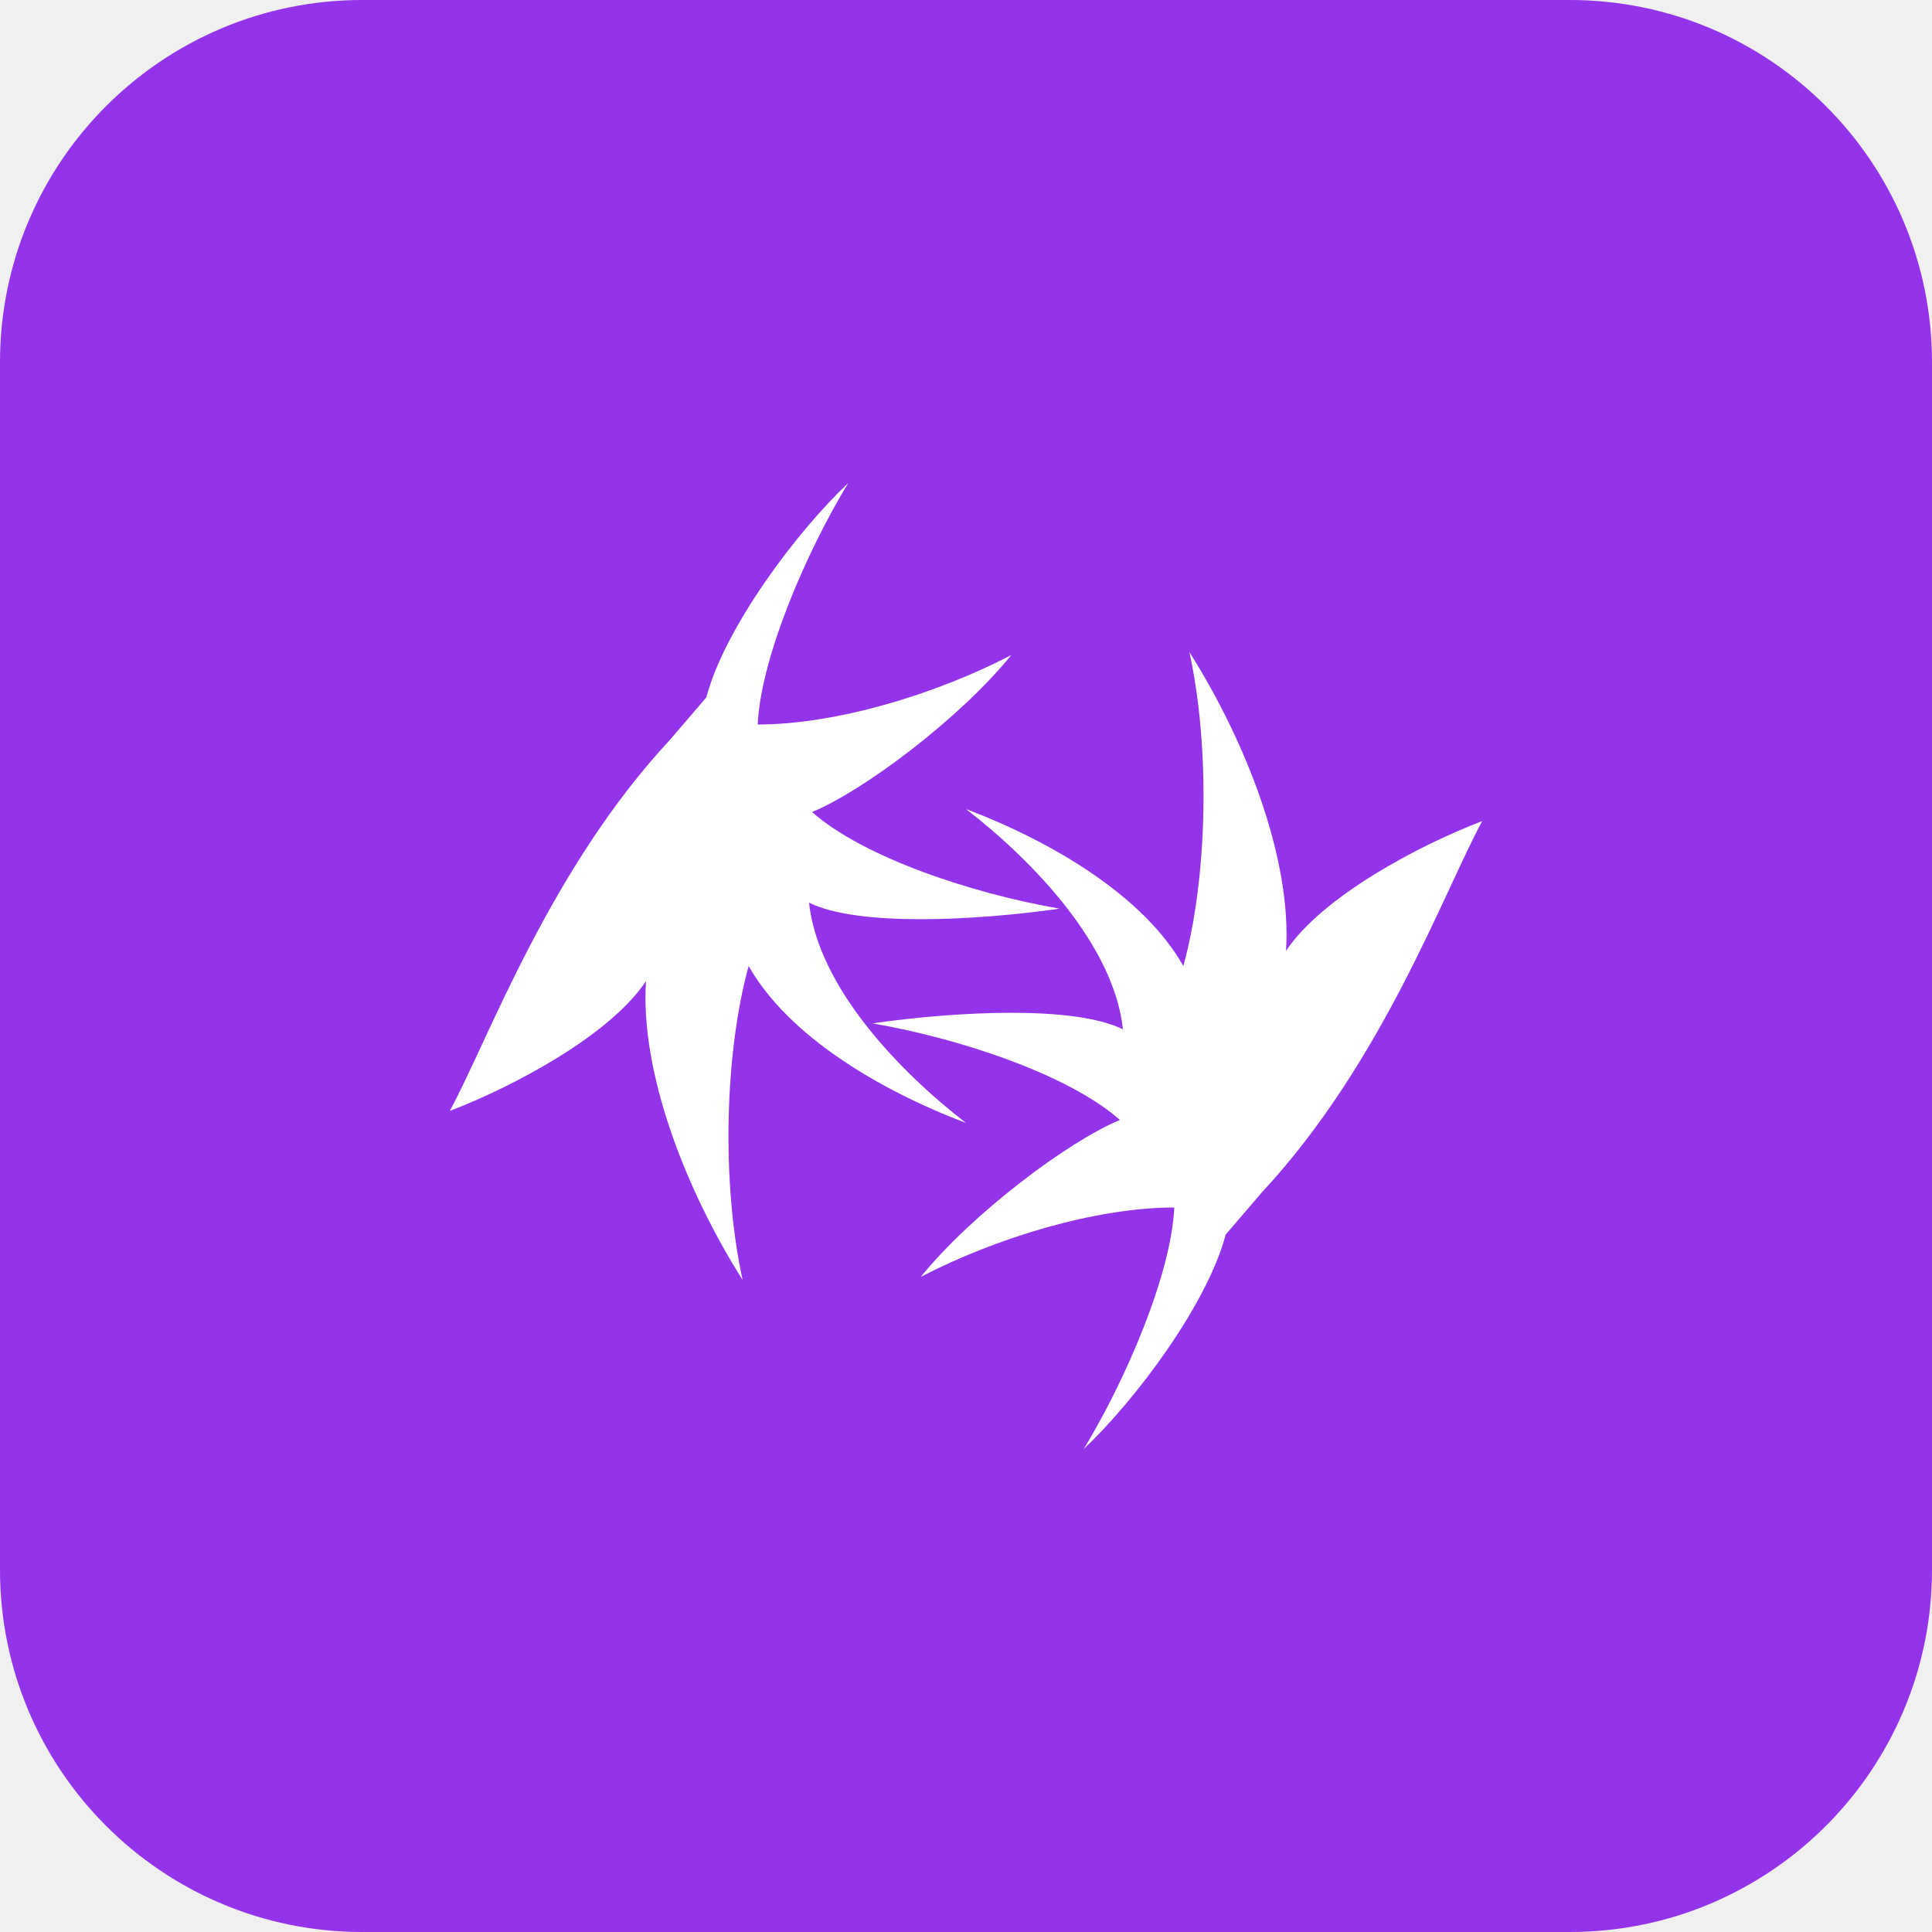
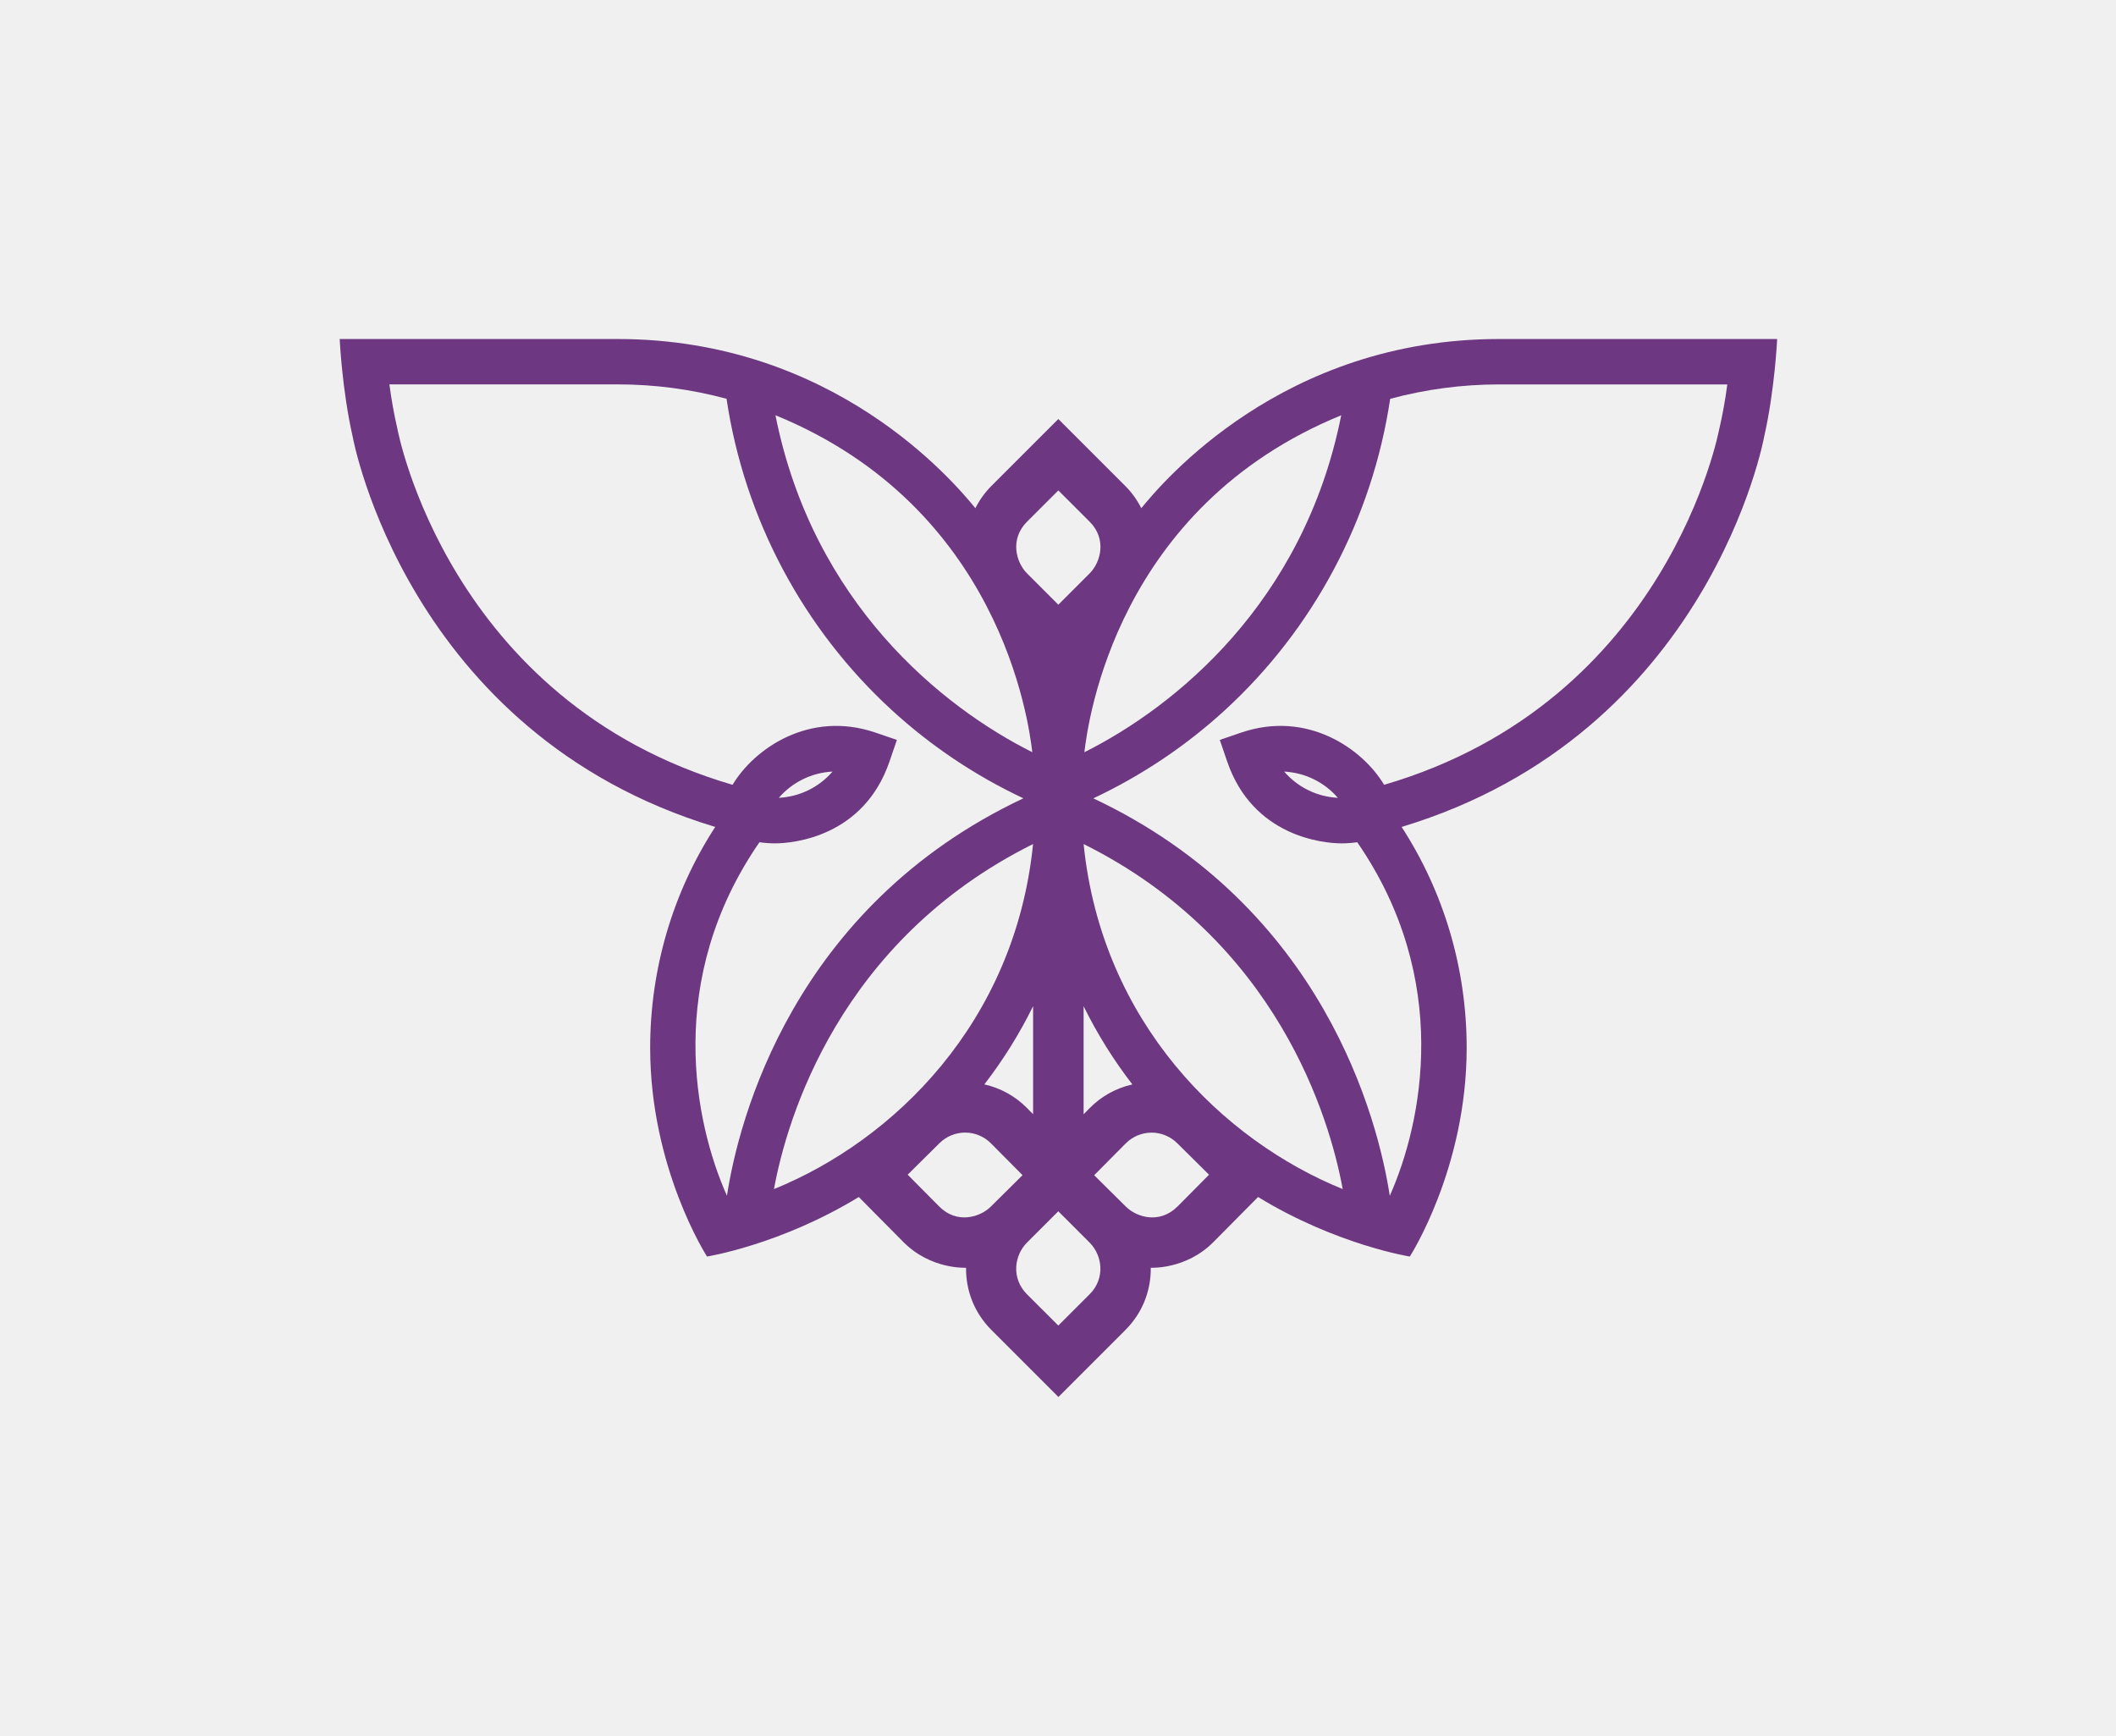
- <svg xmlns="http://www.w3.org/2000/svg" width="64" height="64" viewBox="0 0 64 64">
-   <rect width="64" height="64" fill="#9333EA" rx="12" />
-   <path d="M41.8,39.5c4-4.3,6-9.9,7.3-12.3c-2.1,0.8-5.3,2.5-6.5,4.3c0.2-3-1.3-6.9-3.2-9.9c0.7,3.2,0.6,7.5-0.2,10.4     c-1.3-2.3-4.3-4.1-7.2-5.2c2.2,1.7,4.9,4.5,5.2,7.3c-1.6-0.8-5.5-0.6-8.3-0.2c2.9,0.5,6.5,1.7,8.2,3.2c-1.7,0.7-4.9,3.1-6.6,5.2     c2.5-1.3,5.8-2.3,8.4-2.3c-0.1,2.2-1.6,5.7-3,8c1.7-1.6,4.1-4.8,4.7-7.1L41.8,39.5z" fill="white" />
-   <path d="M22.2,24.5c-4,4.3-6,9.9-7.3,12.3c2.1-0.8,5.3-2.5,6.5-4.3c-0.2,3,1.3,6.9,3.2,9.9c-0.7-3.2-0.6-7.5,0.2-10.4     c1.3,2.3,4.3,4.1,7.2,5.2c-2.2-1.7-4.9-4.5-5.2-7.3c1.6,0.8,5.5,0.6,8.3,0.2c-2.9-0.5-6.5-1.7-8.2-3.2c1.7-0.7,4.9-3.1,6.6-5.2     c-2.5,1.3-5.8,2.3-8.4,2.3c0.1-2.2,1.6-5.7,3-8c-1.7,1.6-4.1,4.8-4.7,7.1L22.2,24.5z" fill="white" />
+ <svg xmlns="http://www.w3.org/2000/svg" id="Camada_1" data-name="Camada 1" viewBox="0 0 530.79 435.45">
+   <defs>
+     <style>
+       .cls-1 {
+         fill: none;
+       }
+ 
+       .cls-2 {
+         fill: #6d3881;
+       }
+     </style>
+   </defs>
+   <path class="cls-2" d="M376,85.04c-54.34,0-84.38,35.94-89.71,42.43-1.05-2.08-2.39-3.94-4-5.55l-16.81-16.81-16.81,16.81c-1.61,1.61-2.95,3.48-4,5.55-5.33-6.49-35.37-42.43-89.71-42.43h-69.75s.56,12.62,3.28,24.61c0,0,13.54,74.42,90.92,97.78-10.66,16.42-16.32,35.63-16.32,55.44,0,30.23,14.26,52.32,14.26,52.32,0,0,18.41-2.92,38.07-14.93l11.18,11.28c6.88,6.95,15.63,6.46,15.73,6.46-.06,5.92,2.19,11.44,6.36,15.61l16.81,16.81,16.81-16.81c4.17-4.17,6.41-9.69,6.36-15.61.1,0,8.85.49,15.73-6.46l11.18-11.28c19.65,12.01,38.06,14.93,38.07,14.93,0,0,14.26-22.09,14.26-52.32,0-19.81-5.66-39.02-16.32-55.44,77.37-23.36,90.92-97.78,90.92-97.78,2.72-11.99,3.28-24.61,3.28-24.61h-69.75ZM336.44,104.17c-9.41,47.24-41.94,73.26-64.43,84.52.95-8.02,8.16-61.51,64.43-84.52ZM257.62,130.87l7.86-7.85,7.86,7.85c4.35,4.35,2.78,10.17,0,12.95l-7.86,7.86-7.86-7.86c-2.78-2.78-4.35-8.6,0-12.95ZM271.81,252.38c3.4,6.92,7.51,13.51,12.24,19.64-4.06.91-7.74,2.94-10.67,5.9l-1.56,1.58v-27.11ZM258.95,188.68c-22.49-11.25-55.02-37.28-64.43-84.52,56.27,23,63.48,76.5,64.43,84.52ZM190.5,211.27c1.4.19,2.69.28,3.94.28,4.76,0,22.29-1.78,28.7-20.57l1.84-5.38-5.38-1.84c-16.56-5.64-30.42,4.03-35.84,13.1-71.4-20.87-84.05-89.19-84.05-89.19-.85-3.67-1.53-7.46-2.03-11.25h57.28c9.23,0,18.41,1.21,27.29,3.61,4.5,30.17,19.3,57.77,41.4,78.05,9.81,9,20.93,16.46,33.06,22.17-57.78,27.21-71.46,80.72-74.36,99.7-8.19-18.39-15.59-54.29,8.16-88.69ZM195.37,200.13c1.67-1.95,3.7-3.52,6.05-4.67,2.27-1.12,4.76-1.76,7.41-1.92-1.67,1.95-3.7,3.52-6.05,4.67-2.28,1.12-4.76,1.76-7.4,1.92ZM194.15,298.27c3.21-17.61,16.35-62.33,64.99-86.55-4.54,44.88-35.09,74.42-64.99,86.55ZM259.15,252.38v27.11l-1.56-1.58c-2.93-2.96-6.61-4.99-10.67-5.9,4.73-6.13,8.83-12.72,12.24-19.64ZM248.54,302.67c-2.75,2.73-8.55,4.41-12.96-.05l-7.89-7.96,7.95-7.88c3.65-3.62,9.41-3.54,12.96.04l7.9,7.96-7.95,7.88ZM273.33,324.65l-7.86,7.85-7.86-7.85c-4-4-3.18-9.77,0-12.95l7.86-7.86,7.86,7.86c3.18,3.18,4,8.95,0,12.95ZM295.38,302.62c-4.42,4.46-10.21,2.78-12.96.05l-7.95-7.88,7.9-7.96c3.55-3.58,9.31-3.66,12.96-.04l7.95,7.88-7.89,7.96ZM271.82,211.72c48.64,24.22,61.78,68.94,64.99,86.55-29.89-12.13-60.44-41.67-64.99-86.55ZM431.25,107.67s-12.65,68.33-84.05,89.19c-5.42-9.07-19.28-18.75-35.84-13.1l-5.38,1.84,1.84,5.38c6.41,18.79,23.94,20.57,28.7,20.57,1.24,0,2.54-.09,3.94-.28,23.74,34.4,16.35,70.29,8.16,88.69-2.9-18.98-16.57-72.49-74.36-99.7,12.13-5.72,23.25-13.17,33.06-22.17,22.1-20.28,36.9-47.89,41.4-78.05,8.88-2.39,18.06-3.61,27.29-3.61h57.28c-.5,3.8-1.18,7.58-2.03,11.25ZM335.58,200.13c-2.64-.15-5.13-.8-7.4-1.92-2.35-1.15-4.38-2.72-6.05-4.67,2.65.16,5.13.8,7.41,1.92,2.35,1.15,4.38,2.72,6.05,4.67Z" />
+   <rect class="cls-1" width="530.79" height="435.45" />
</svg>
